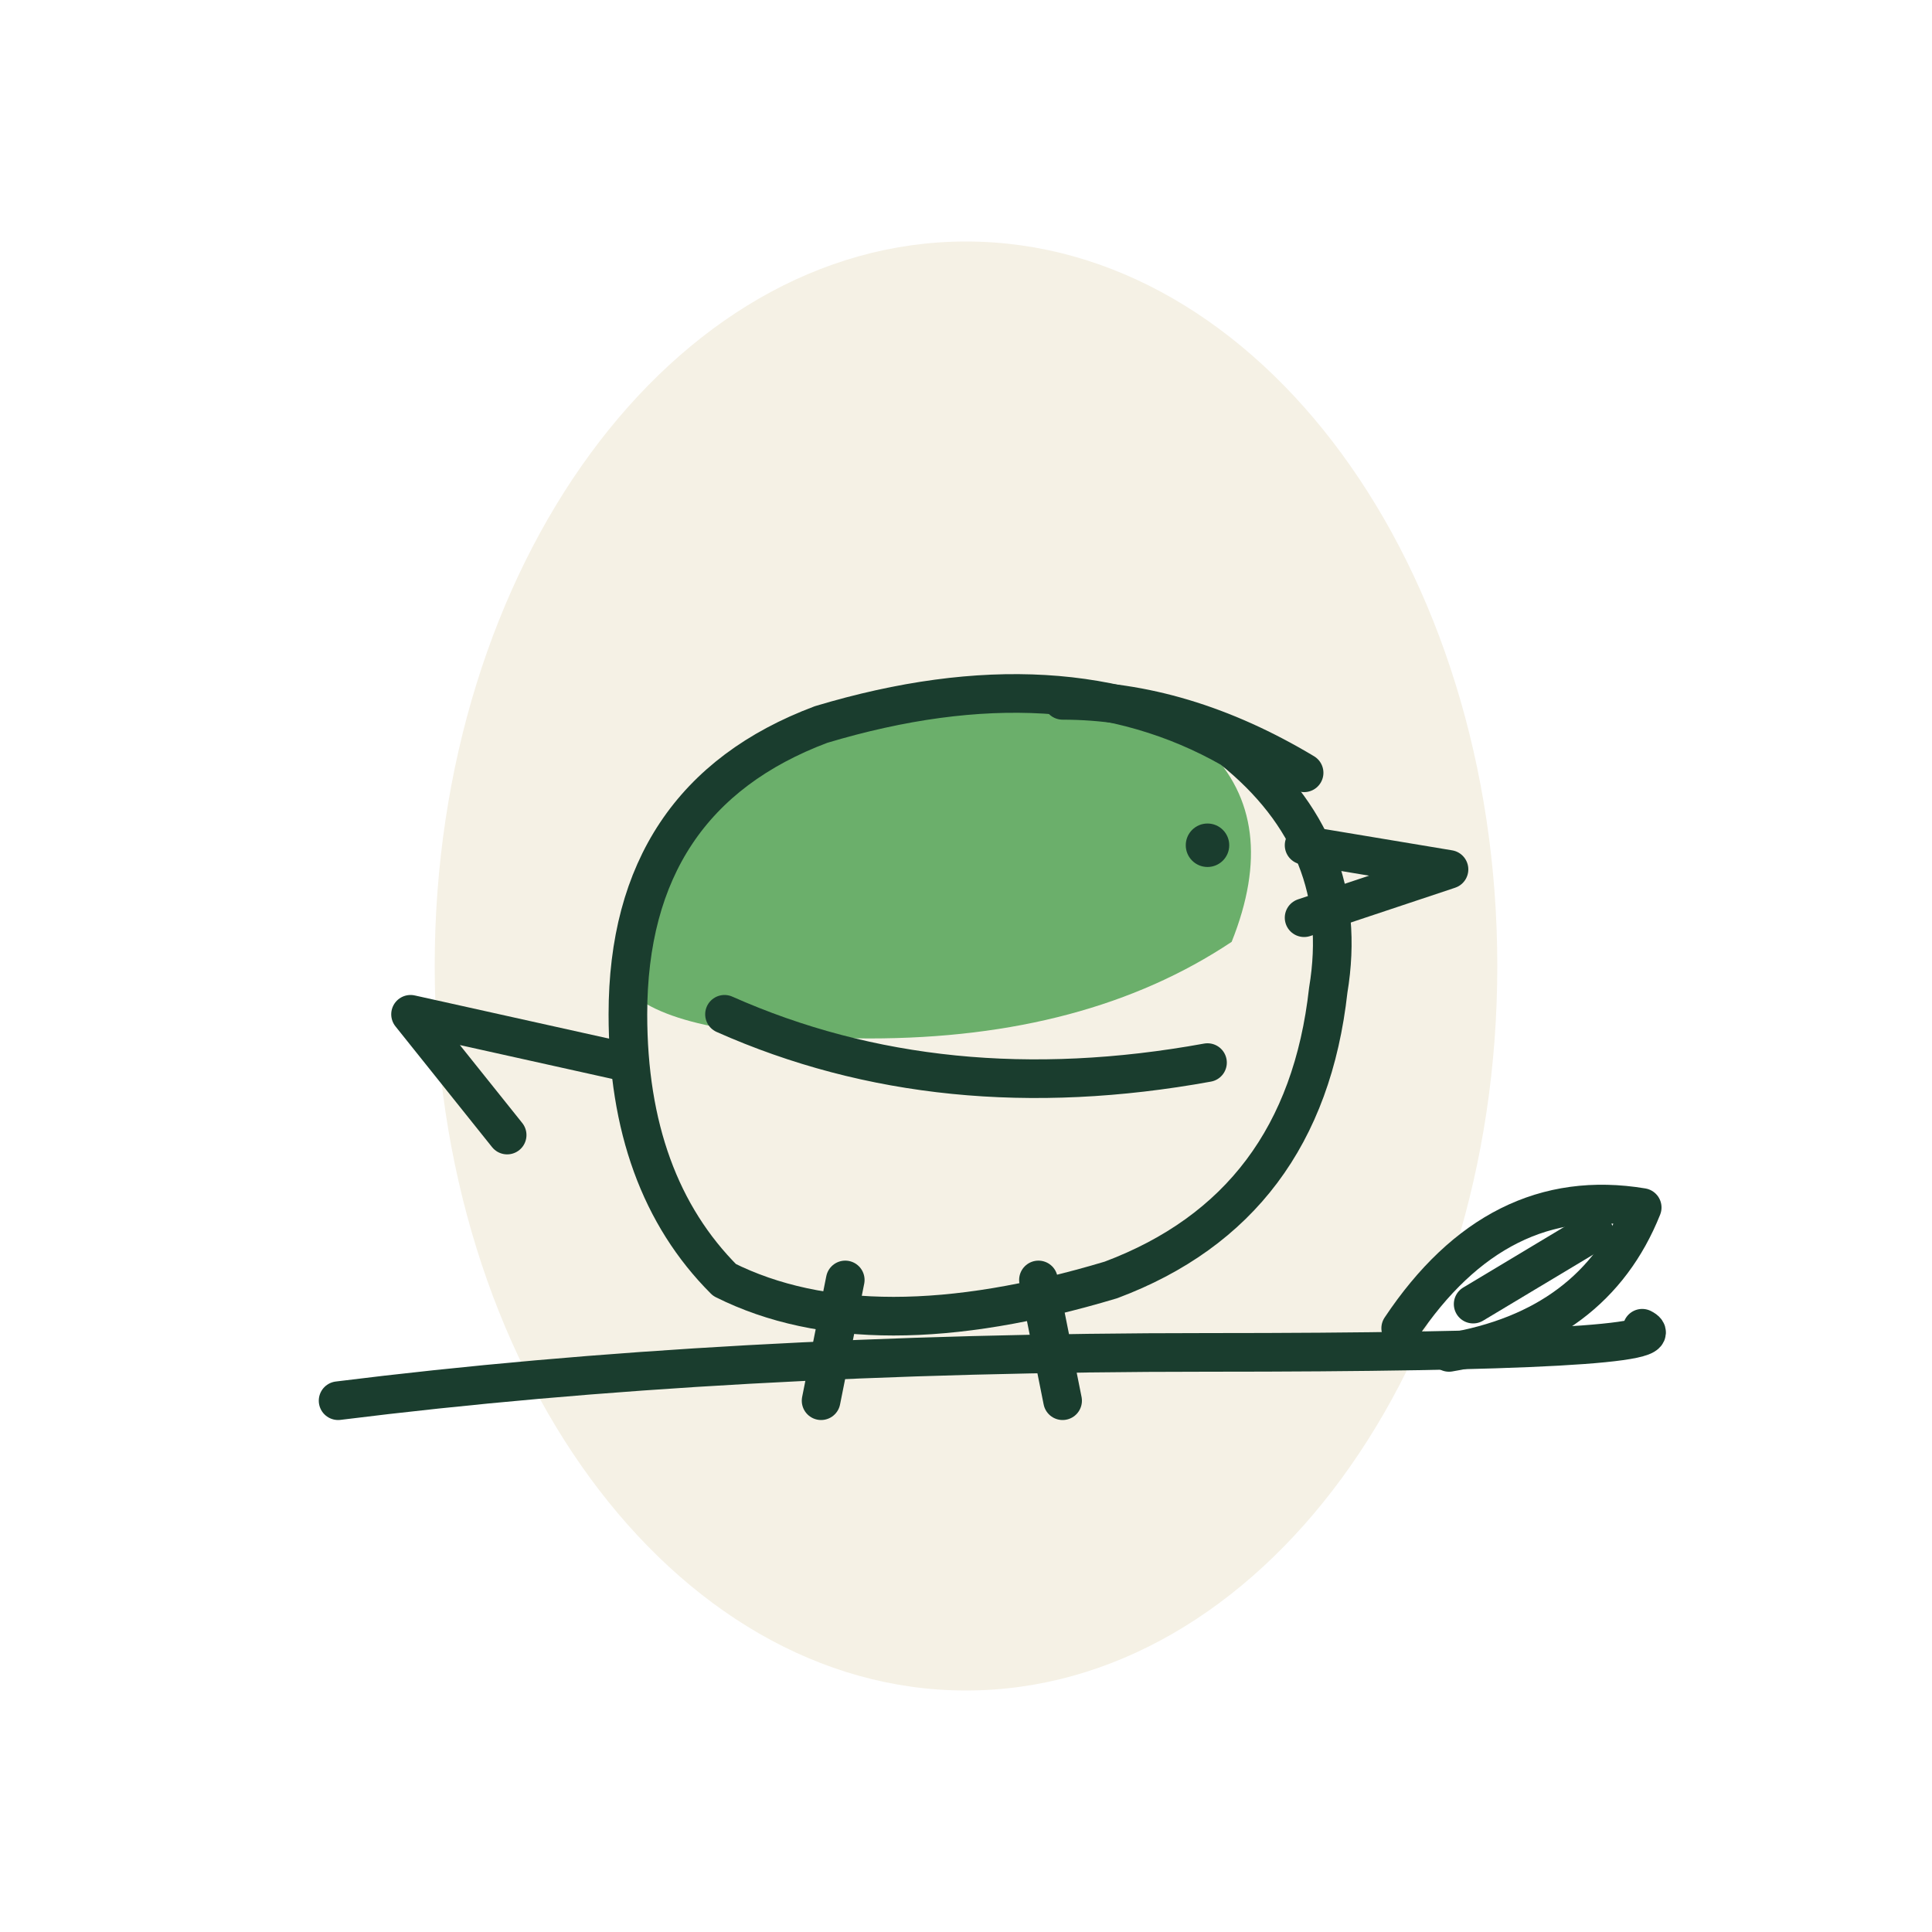
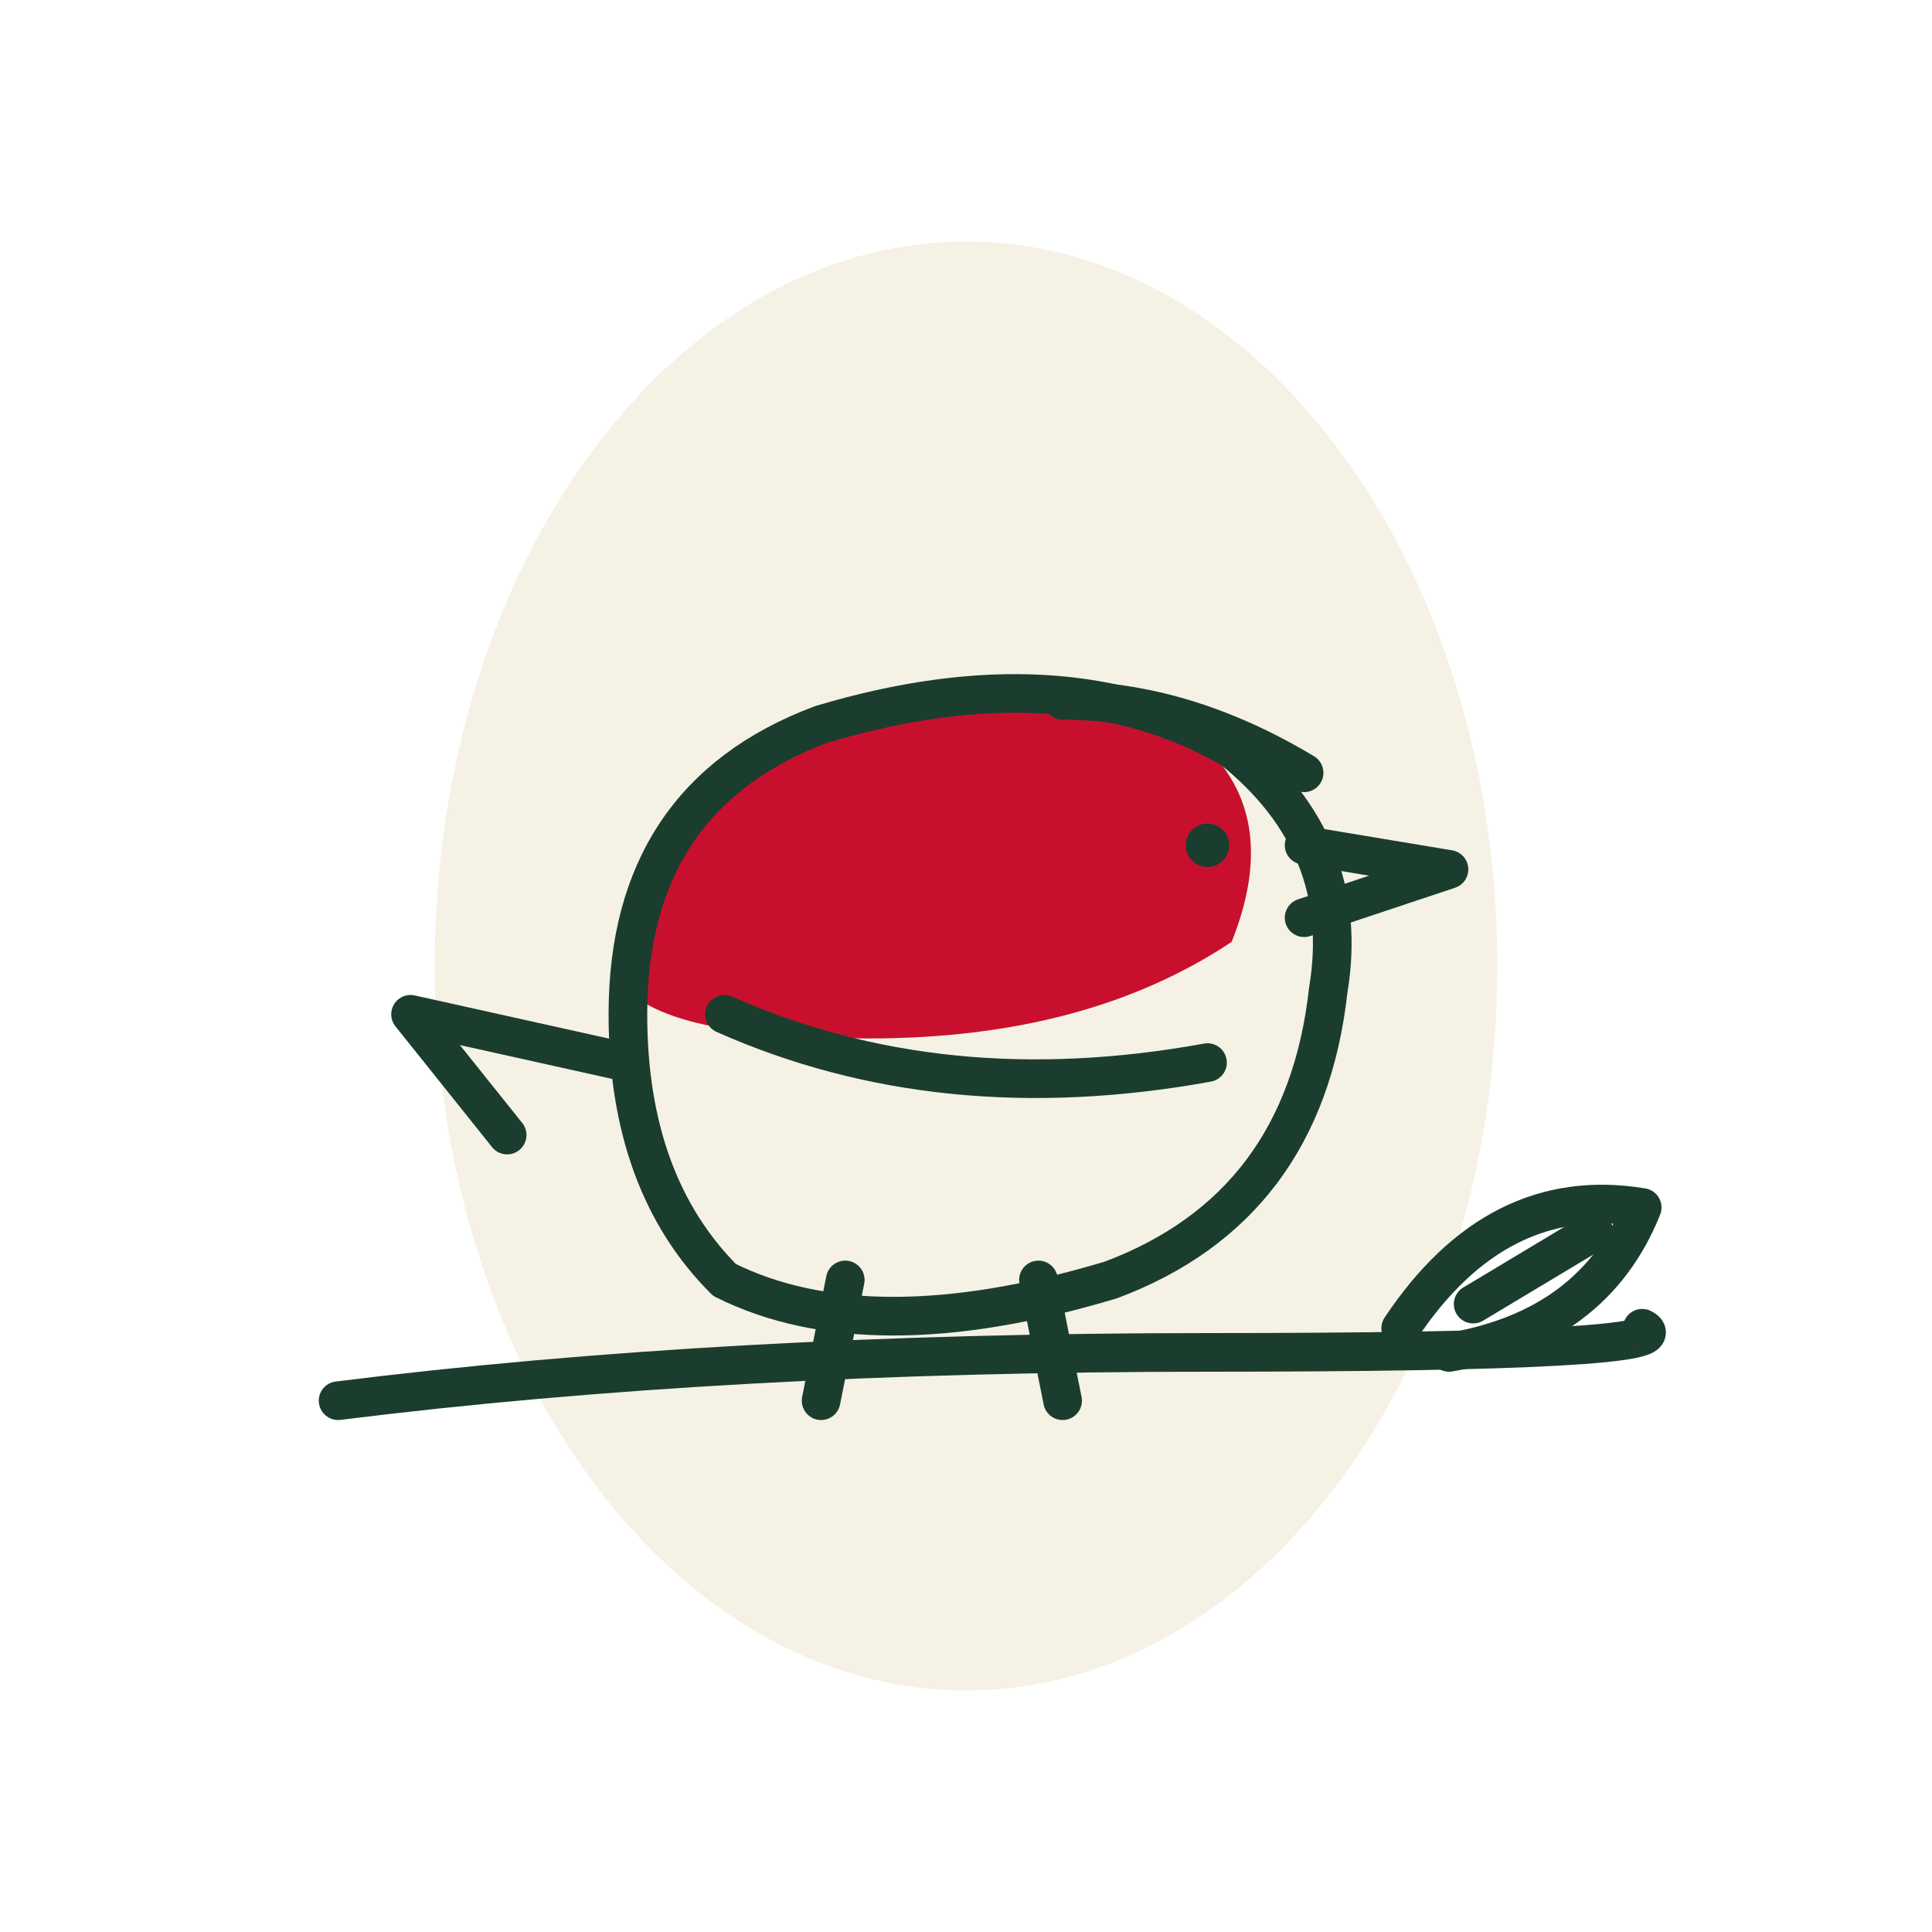
<svg xmlns="http://www.w3.org/2000/svg" viewBox="0 0 80 80" fill="none">
  <ellipse cx="40" cy="40" rx="22" ry="30" fill="#F5F1E5" />
  <g stroke="#1A3D2E" stroke-width="1.6" stroke-linecap="round" stroke-linejoin="round" fill="none">
    <path d="M14 58 Q 30 56 50 56 T 68 55" />
    <path d="M58 55 Q 62 49 68 50 Q 66 55 60 56" />
    <path d="M61 54 L 66 51" />
-     <path d="M26 41 Q 26 33 34 30 Q 43 28 50 31 Q 53 34 51 39 Q 45 43 36 43 Q 28 43 26 41 Z" fill="#6BAF6B" stroke="none" />
+     <path d="M26 41 Q 26 33 34 30 Q 43 28 50 31 Q 53 34 51 39 Q 45 43 36 43 Q 28 43 26 41 Z" fill="#C8102E" stroke="none" />
    <path d="M26 42 Q 26 33 34 30 Q 44 27 51 31 Q 56 35 55 41 Q 54 50 46 53 Q 36 56 30 53 Q 26 49 26 42 Z" />
    <path d="M44 29 Q 49 29 54 32" />
    <path d="M54 35 L 60 36 L 54 38" />
    <circle cx="50" cy="35" r="0.9" fill="#1A3D2E" stroke="none" />
    <path d="M30 42 Q 39 46 50 44" />
    <path d="M26 44 L 17 42 L 21 47" />
    <path d="M35 53 L 34 58" />
    <path d="M43 53 L 44 58" />
  </g>
</svg>
